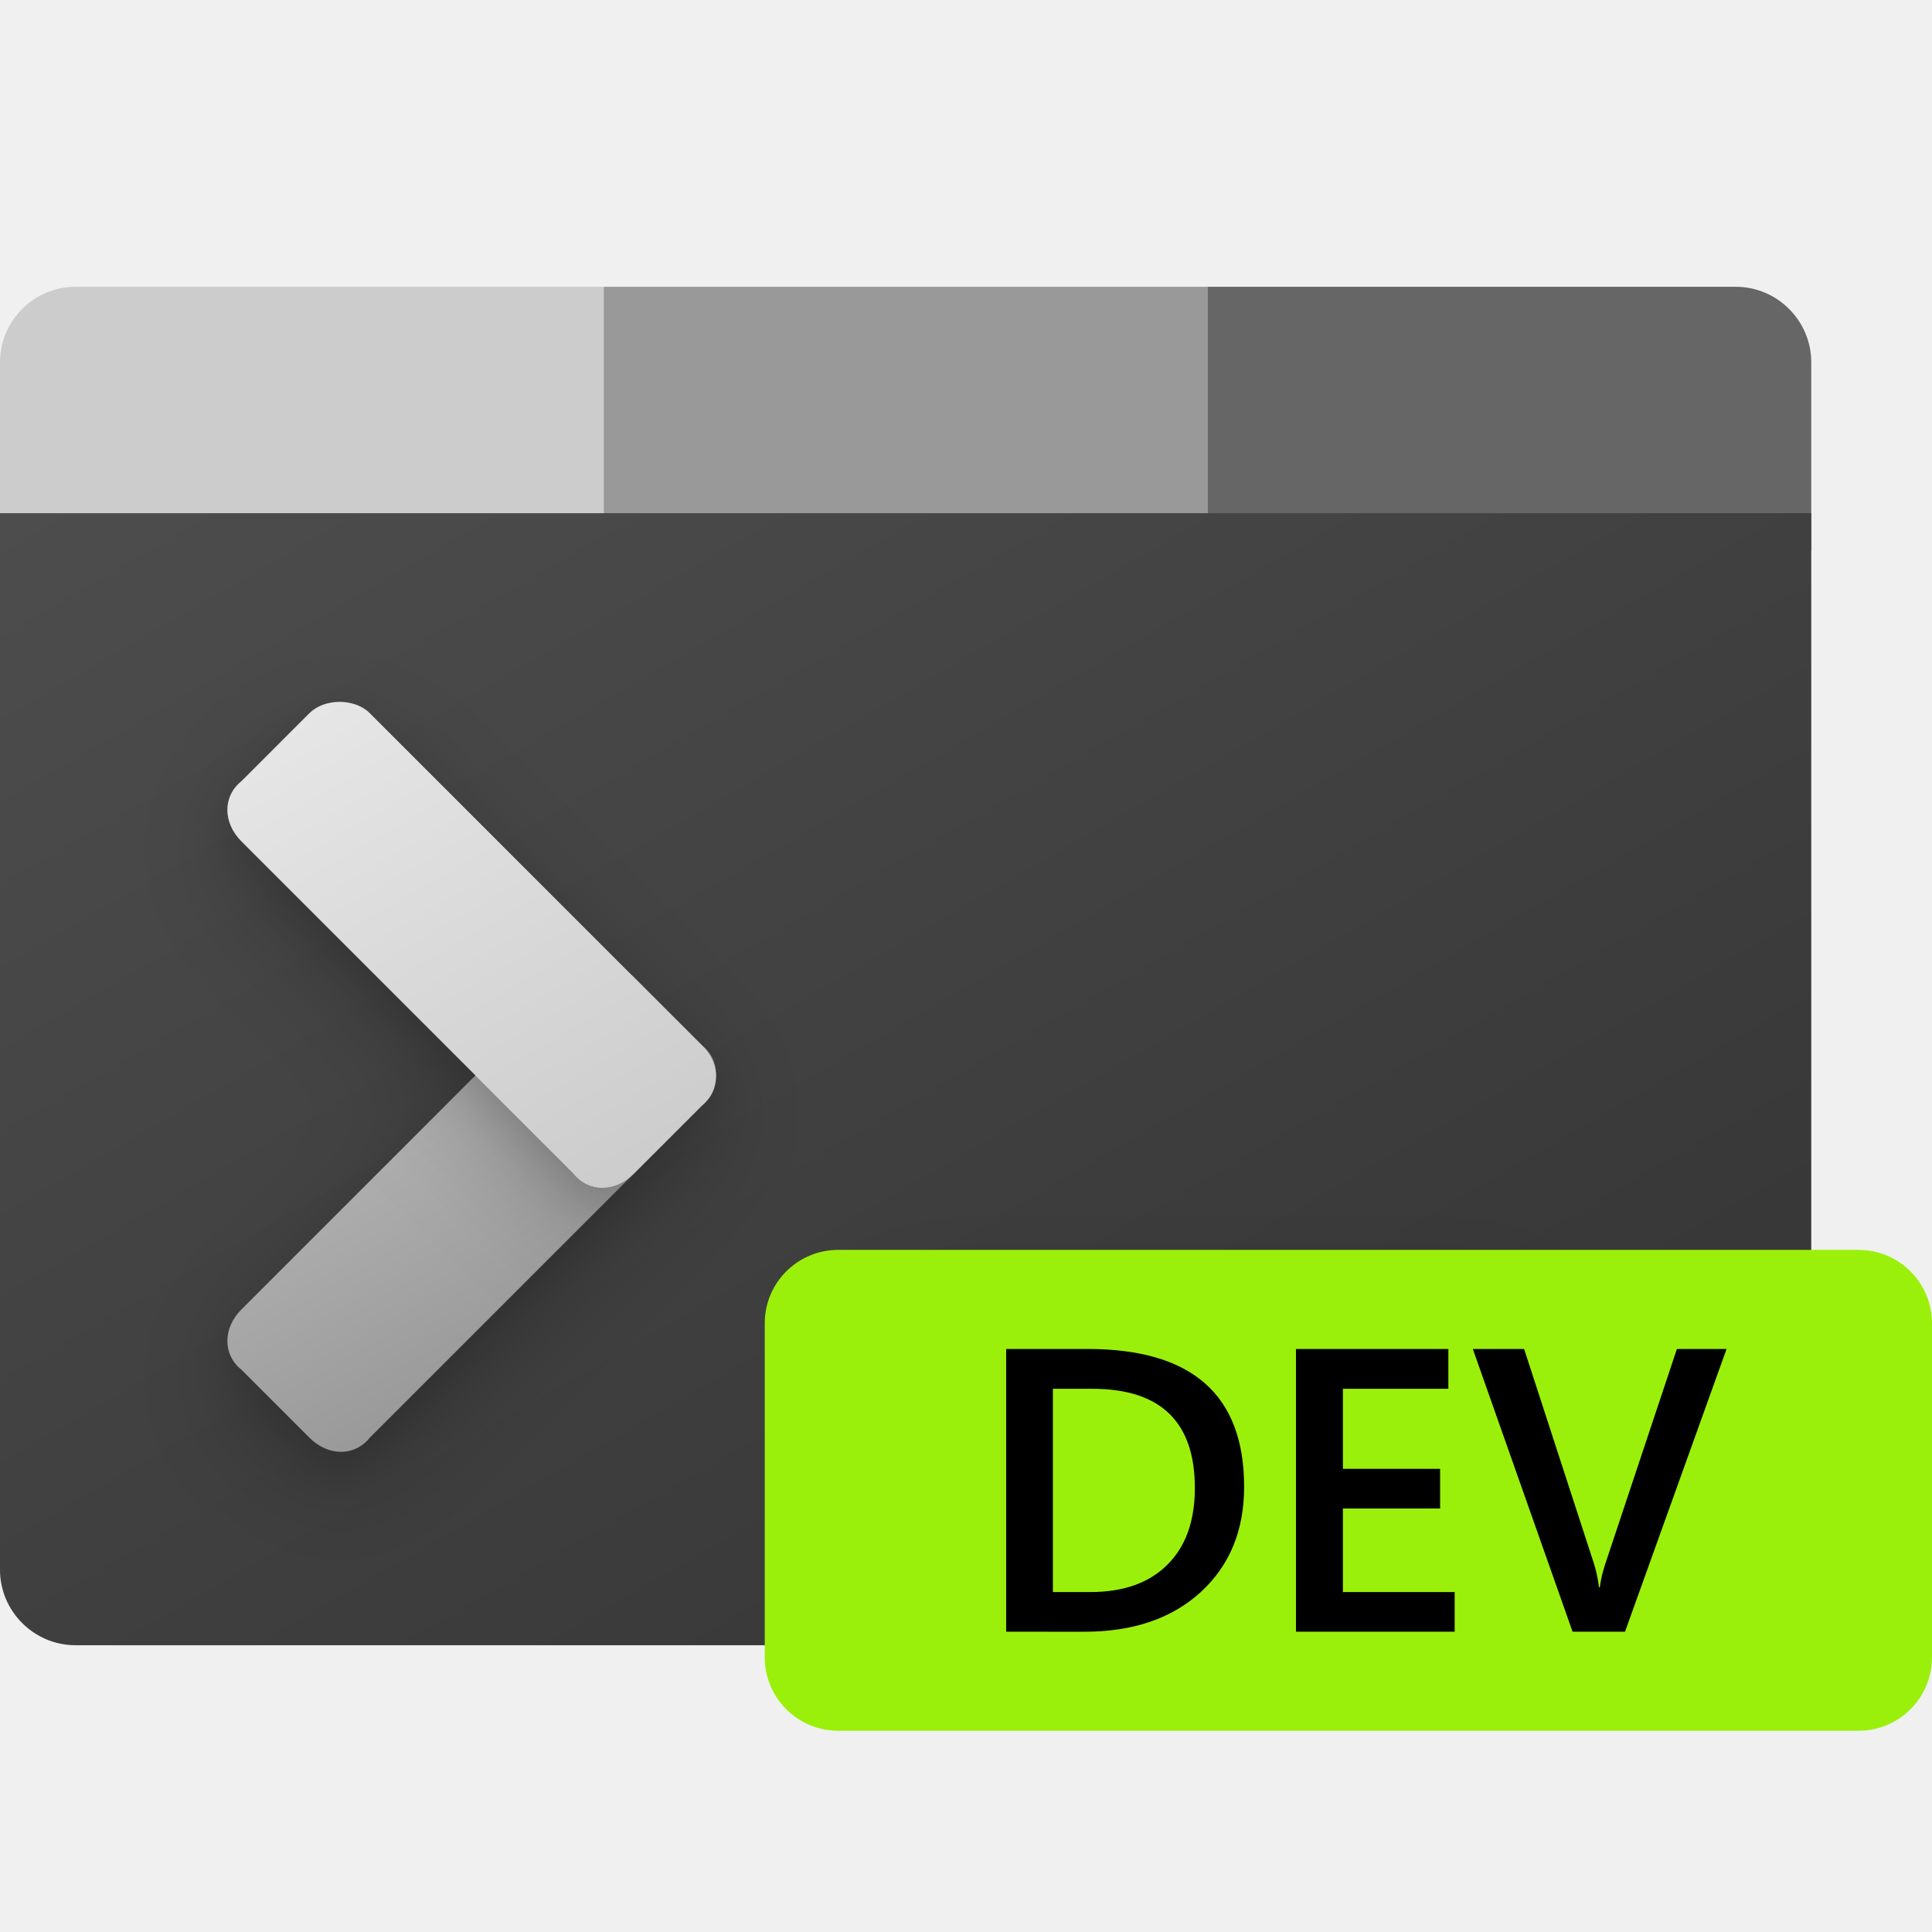
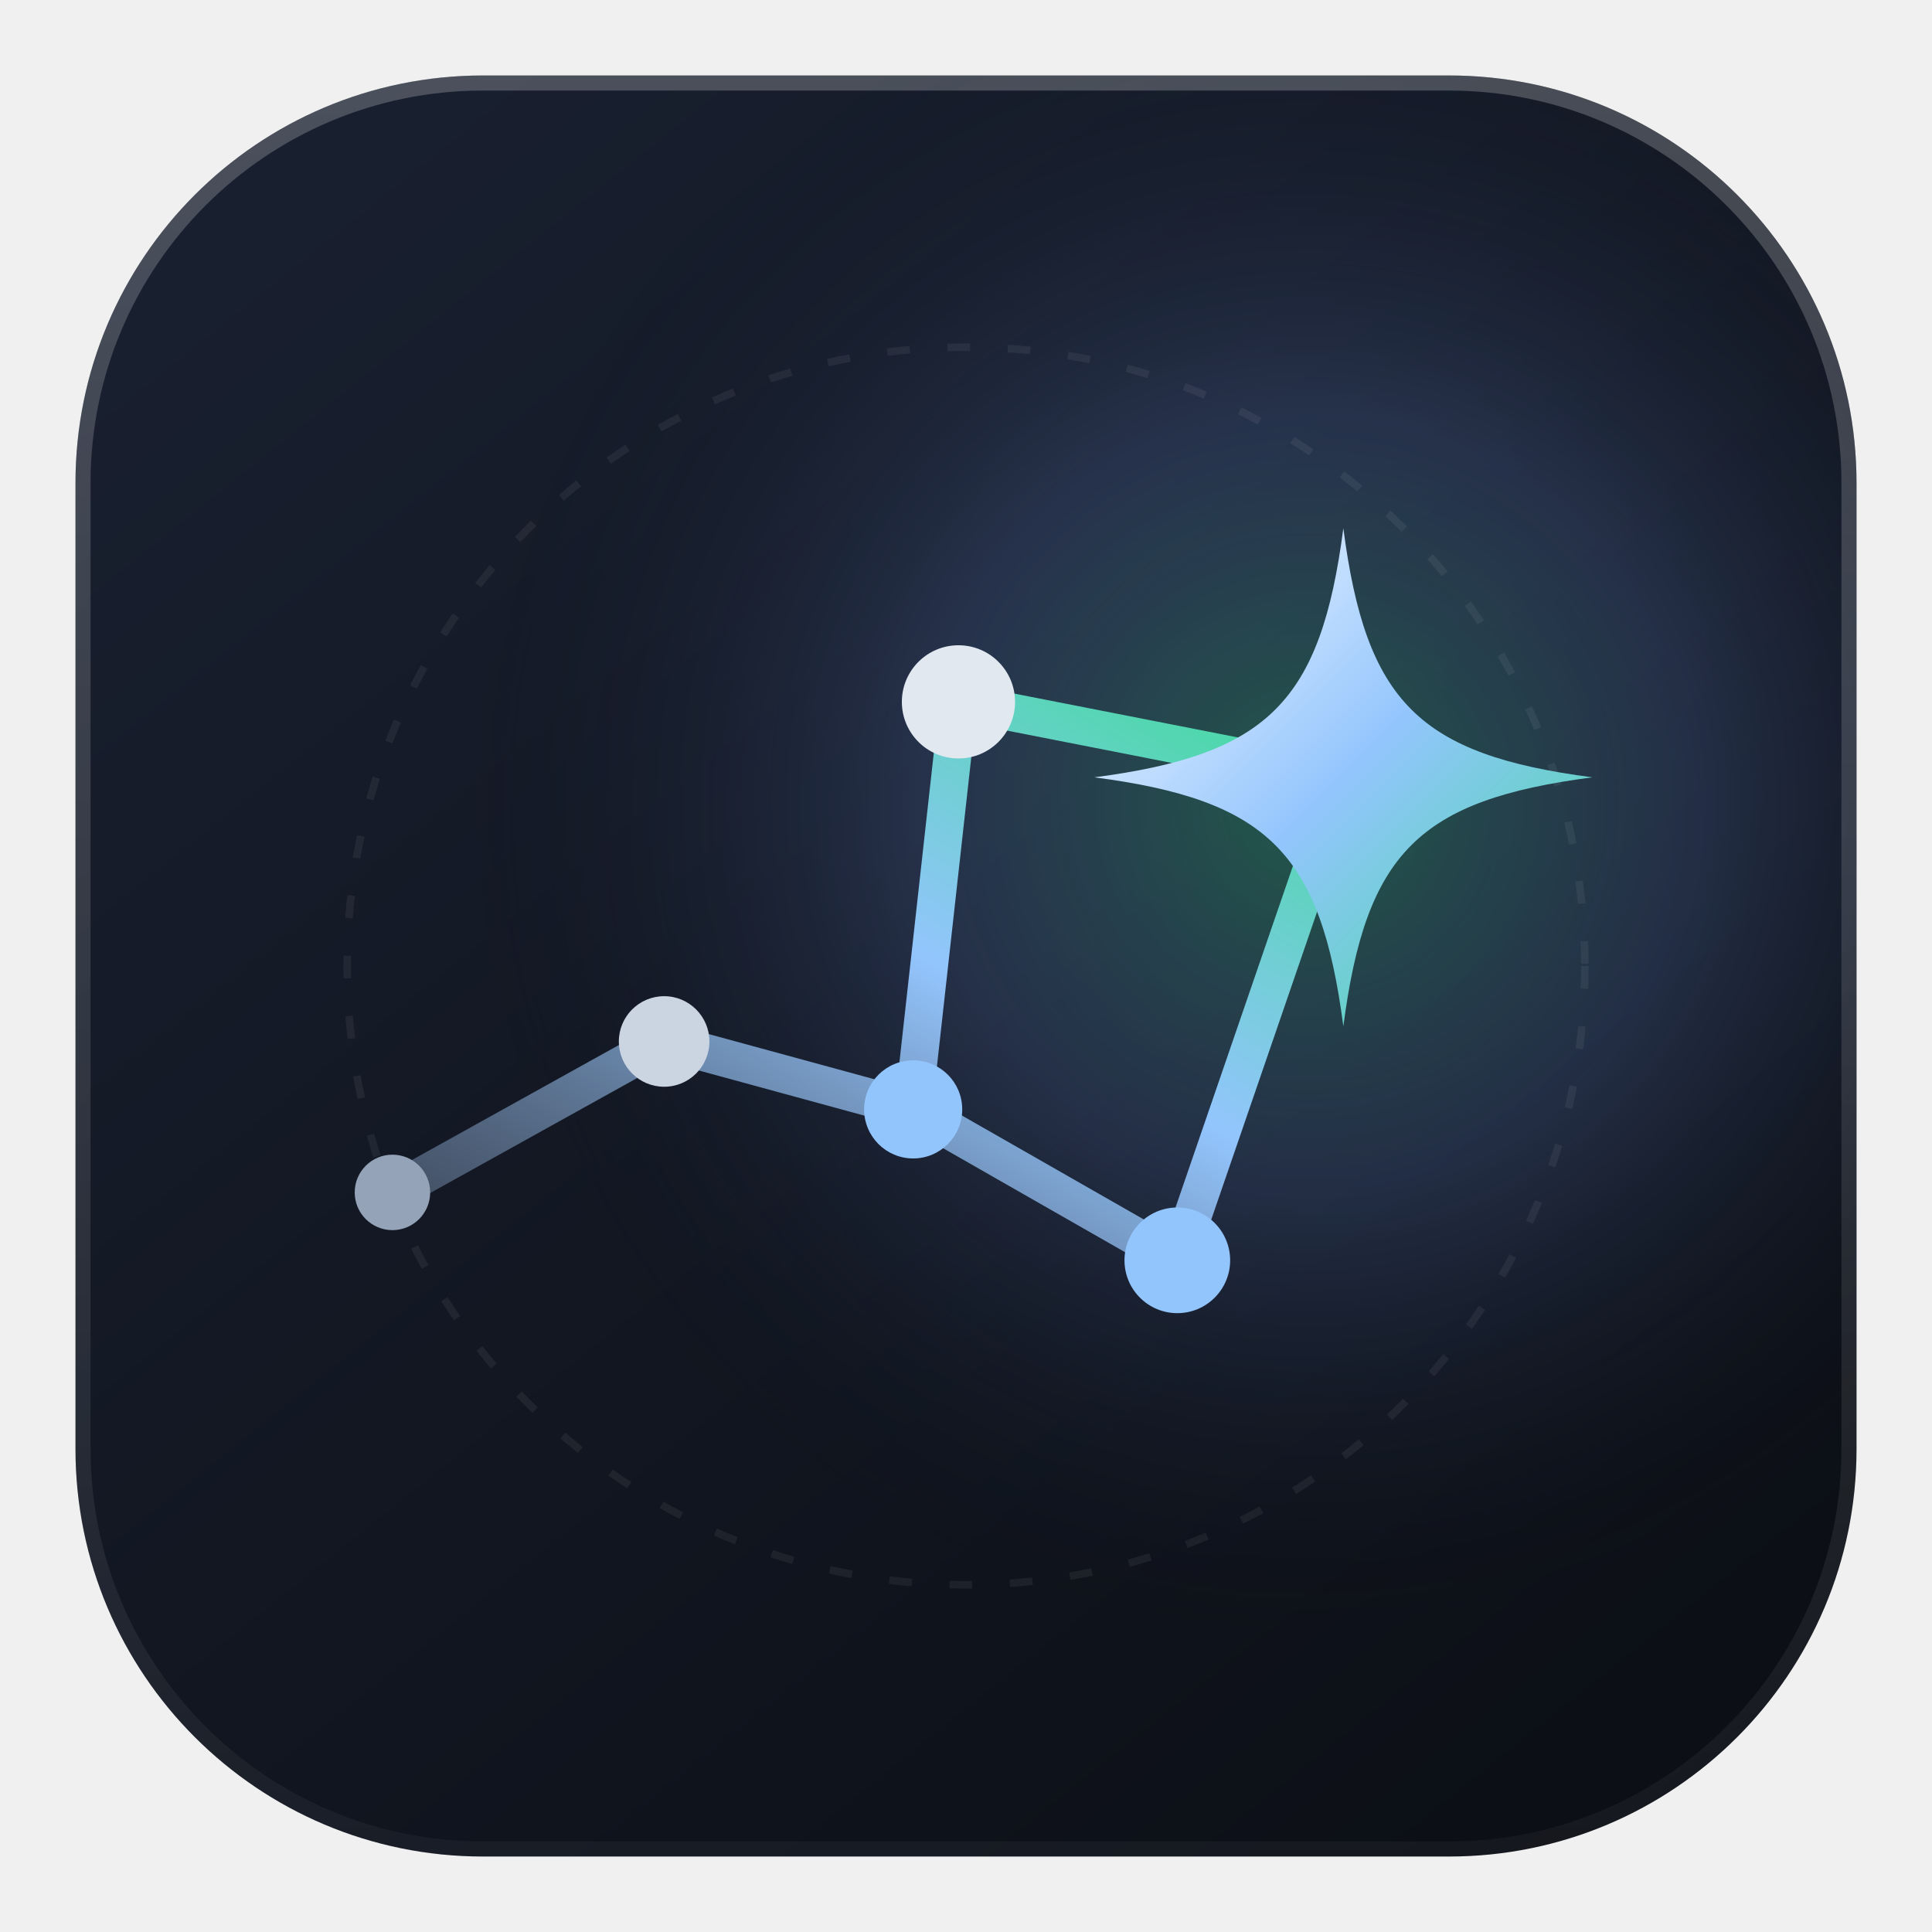
- <svg xmlns="http://www.w3.org/2000/svg" width="48" height="48" viewBox="0 0 48 48" fill="none" version="1.1" id="svg284">
-   <g id="g4007" transform="matrix(0.9375,0,0,0.9375,0,1.5)">
-     <path id="path150" d="M 0,13 H 16 V 6 H 2 C 0.9,6 0,6.9 0,8 Z" style="fill:#cccccc" />
-     <path id="path152" d="M 32,6 H 16 v 7 h 16 z" style="fill:#999999" />
-     <path id="path154" d="M 48,13 H 32 V 6 h 14 c 1.1,0 2,0.9 2,2 z" style="fill:#666666" />
-     <path id="path156" d="M 46,42 H 2 C 0.9,42 0,41.1 0,40 V 12 h 48 v 28 c 0,1.1 -0.9,2 -2,2 z" style="fill:url(#paint0_linear)" />
-     <g id="g171" style="filter:url(#filter0_dd)">
-       <path id="path158" d="m 15.2,24.3 -8.8,8.8 c -0.5,0.5 -0.5,1.2 0,1.6 l 1.8,1.8 C 8.7,37 9.4,37 9.8,36.5 l 8.8,-8.8 c 0.5,-0.5 0.5,-1.2 0,-1.6 l -1.8,-1.8 c -0.4,-0.4 -1.2,-0.4 -1.6,0 z" style="fill:url(#paint1_linear)" />
-       <mask height="13" width="13" y="24" x="6" maskUnits="userSpaceOnUse" mask-type="alpha" id="mask0">
-         <path id="path160" d="m 15.2,24.3 -8.8,8.8 c -0.5,0.5 -0.5,1.2 0,1.6 l 1.8,1.8 C 8.7,37 9.4,37 9.8,36.5 l 8.8,-8.8 c 0.5,-0.5 0.5,-1.2 0,-1.6 l -1.8,-1.8 c -0.4,-0.4 -1.2,-0.4 -1.6,0 z" style="fill:url(#paint2_linear)" />
-       </mask>
-       <g id="g167" mask="url(#mask0)">
-         <g id="g165" style="filter:url(#filter1_dd)">
-           <path id="path163" d="m 9.8,17.3 8.8,8.8 c 0.5,0.5 0.5,1.2 0,1.6 l -1.8,1.8 c -0.5,0.5 -1.2,0.5 -1.6,0 L 6.4,20.7 c -0.5,-0.5 -0.5,-1.2 0,-1.6 l 1.8,-1.8 C 8.6,16.9 9.4,16.9 9.8,17.3 Z" style="fill:url(#paint3_linear)" />
-         </g>
-       </g>
-       <path id="path169" d="m 9.8,17.3 8.8,8.8 c 0.5,0.5 0.5,1.2 0,1.6 l -1.8,1.8 c -0.5,0.5 -1.2,0.5 -1.6,0 L 6.4,20.7 c -0.5,-0.5 -0.5,-1.2 0,-1.6 l 1.8,-1.8 C 8.6,16.9 9.4,16.9 9.8,17.3 Z" style="fill:url(#paint4_linear)" />
-     </g>
-     <g id="g175" style="filter:url(#filter2_dd)">
-       <path id="path173" d="M 40,32 H 24 c -0.6,0 -1,0.4 -1,1 v 3 c 0,0.6 0.4,1 1,1 h 16 c 0.6,0 1,-0.4 1,-1 v -3 c 0,-0.6 -0.4,-1 -1,-1 z" style="fill:url(#paint5_linear)" />
-     </g>
-   </g>
-   <defs id="defs282">
-     <filter id="filter0_dd" x="3.025" y="15" width="18.95" height="25.875" filterUnits="userSpaceOnUse" color-interpolation-filters="sRGB">
-       <feFlood flood-opacity="0" result="BackgroundImageFix" id="feFlood177" />
-       <feColorMatrix in="SourceAlpha" type="matrix" values="0 0 0 0 0 0 0 0 0 0 0 0 0 0 0 0 0 0 127 0" id="feColorMatrix179" />
-       <feOffset dy="0.5" id="feOffset181" />
-       <feGaussianBlur stdDeviation="0.5" id="feGaussianBlur183" />
-       <feColorMatrix type="matrix" values="0 0 0 0 0 0 0 0 0 0 0 0 0 0 0 0 0 0 0.1 0" id="feColorMatrix185" />
-       <feBlend mode="normal" in2="BackgroundImageFix" result="effect1_dropShadow" id="feBlend187" />
-       <feColorMatrix in="SourceAlpha" type="matrix" values="0 0 0 0 0 0 0 0 0 0 0 0 0 0 0 0 0 0 127 0" id="feColorMatrix189" />
-       <feOffset dy="1" id="feOffset191" />
-       <feGaussianBlur stdDeviation="1.5" id="feGaussianBlur193" />
-       <feColorMatrix type="matrix" values="0 0 0 0 0 0 0 0 0 0 0 0 0 0 0 0 0 0 0.2 0" id="feColorMatrix195" />
-       <feBlend mode="normal" in2="effect1_dropShadow" result="effect2_dropShadow" id="feBlend197" />
-       <feBlend mode="normal" in="SourceGraphic" in2="effect2_dropShadow" result="shape" id="feBlend199" />
-     </filter>
-     <filter id="filter1_dd" x="3.025" y="15" width="18.95" height="18.875" filterUnits="userSpaceOnUse" color-interpolation-filters="sRGB">
-       <feFlood flood-opacity="0" result="BackgroundImageFix" id="feFlood202" />
-       <feColorMatrix in="SourceAlpha" type="matrix" values="0 0 0 0 0 0 0 0 0 0 0 0 0 0 0 0 0 0 127 0" id="feColorMatrix204" />
-       <feOffset dy="0.5" id="feOffset206" />
-       <feGaussianBlur stdDeviation="0.5" id="feGaussianBlur208" />
-       <feColorMatrix type="matrix" values="0 0 0 0 0 0 0 0 0 0 0 0 0 0 0 0 0 0 0.1 0" id="feColorMatrix210" />
-       <feBlend mode="normal" in2="BackgroundImageFix" result="effect1_dropShadow" id="feBlend212" />
-       <feColorMatrix in="SourceAlpha" type="matrix" values="0 0 0 0 0 0 0 0 0 0 0 0 0 0 0 0 0 0 127 0" id="feColorMatrix214" />
-       <feOffset dy="1" id="feOffset216" />
-       <feGaussianBlur stdDeviation="1.5" id="feGaussianBlur218" />
-       <feColorMatrix type="matrix" values="0 0 0 0 0 0 0 0 0 0 0 0 0 0 0 0 0 0 0.2 0" id="feColorMatrix220" />
-       <feBlend mode="normal" in2="effect1_dropShadow" result="effect2_dropShadow" id="feBlend222" />
-       <feBlend mode="normal" in="SourceGraphic" in2="effect2_dropShadow" result="shape" id="feBlend224" />
-     </filter>
-     <filter id="filter2_dd" x="20" y="30" width="24" height="11" filterUnits="userSpaceOnUse" color-interpolation-filters="sRGB">
-       <feFlood flood-opacity="0" result="BackgroundImageFix" id="feFlood227" />
-       <feColorMatrix in="SourceAlpha" type="matrix" values="0 0 0 0 0 0 0 0 0 0 0 0 0 0 0 0 0 0 127 0" id="feColorMatrix229" />
-       <feOffset dy="0.5" id="feOffset231" />
-       <feGaussianBlur stdDeviation="0.5" id="feGaussianBlur233" />
-       <feColorMatrix type="matrix" values="0 0 0 0 0 0 0 0 0 0 0 0 0 0 0 0 0 0 0.1 0" id="feColorMatrix235" />
-       <feBlend mode="normal" in2="BackgroundImageFix" result="effect1_dropShadow" id="feBlend237" />
-       <feColorMatrix in="SourceAlpha" type="matrix" values="0 0 0 0 0 0 0 0 0 0 0 0 0 0 0 0 0 0 127 0" id="feColorMatrix239" />
-       <feOffset dy="1" id="feOffset241" />
-       <feGaussianBlur stdDeviation="1.5" id="feGaussianBlur243" />
-       <feColorMatrix type="matrix" values="0 0 0 0 0 0 0 0 0 0 0 0 0 0 0 0 0 0 0.2 0" id="feColorMatrix245" />
-       <feBlend mode="normal" in2="effect1_dropShadow" result="effect2_dropShadow" id="feBlend247" />
-       <feBlend mode="normal" in="SourceGraphic" in2="effect2_dropShadow" result="shape" id="feBlend249" />
-     </filter>
-     <linearGradient id="paint0_linear" x1="36.446" y1="47.826" x2="11.822" y2="5.175" gradientUnits="userSpaceOnUse">
-       <stop stop-color="#333333" id="stop252" />
-       <stop offset="1" stop-color="#4D4D4D" id="stop254" />
+ <svg xmlns="http://www.w3.org/2000/svg" width="512" height="512" viewBox="0 0 512 512">
+   <defs>
+     <linearGradient id="bg13" x1="0.1" y1="0" x2="0.9" y2="1">
+       <stop offset="0%" stop-color="#192030" />
+       <stop offset="100%" stop-color="#0B0E14" />
    </linearGradient>
-     <linearGradient id="paint1_linear" x1="14.528" y1="33.996" x2="10.484" y2="26.992" gradientUnits="userSpaceOnUse">
-       <stop stop-color="#999999" id="stop257" />
-       <stop offset="1" stop-color="#B3B3B3" id="stop259" />
+     <radialGradient id="glow13" cx="0.69" cy="0.41" r="0.48">
+       <stop offset="0%" stop-color="#3DDC97" stop-opacity="0.34" />
+       <stop offset="45%" stop-color="#7AA2F7" stop-opacity="0.18" />
+       <stop offset="100%" stop-color="#000000" stop-opacity="0" />
+     </radialGradient>
+     <linearGradient id="rim13" x1="0" y1="0" x2="0" y2="1">
+       <stop offset="0%" stop-color="#FFFFFF" stop-opacity="0.22" />
+       <stop offset="100%" stop-color="#FFFFFF" stop-opacity="0.04" />
    </linearGradient>
-     <linearGradient id="paint2_linear" x1="14.528" y1="33.996" x2="10.484" y2="26.992" gradientUnits="userSpaceOnUse">
-       <stop stop-color="#999999" id="stop262" />
-       <stop offset="1" stop-color="#B3B3B3" id="stop264" />
+     <linearGradient id="line13" x1="0" y1="1" x2="1" y2="0">
+       <stop offset="0%" stop-color="#64748B" stop-opacity="0.5" />
+       <stop offset="55%" stop-color="#93C5FD" />
+       <stop offset="100%" stop-color="#3DDC97" />
    </linearGradient>
-     <linearGradient id="paint3_linear" x1="16.275" y1="30.034" x2="8.737" y2="16.978" gradientUnits="userSpaceOnUse">
-       <stop stop-color="#CCCCCC" id="stop267" />
-       <stop offset="1" stop-color="#E6E6E6" id="stop269" />
-     </linearGradient>
-     <linearGradient id="paint4_linear" x1="16.275" y1="30.034" x2="8.737" y2="16.978" gradientUnits="userSpaceOnUse">
-       <stop stop-color="#CCCCCC" id="stop272" />
-       <stop offset="1" stop-color="#E6E6E6" id="stop274" />
-     </linearGradient>
-     <linearGradient id="paint5_linear" x1="35.15" y1="39.955" x2="28.85" y2="29.045" gradientUnits="userSpaceOnUse">
-       <stop stop-color="#CCCCCC" id="stop277" />
-       <stop offset="1" stop-color="#E6E6E6" id="stop279" />
+     <linearGradient id="star13" x1="0" y1="0" x2="1" y2="1">
+       <stop offset="0%" stop-color="#FFFFFF" />
+       <stop offset="50%" stop-color="#93C5FD" />
+       <stop offset="100%" stop-color="#3DDC97" />
    </linearGradient>
  </defs>
-   <rect x="19" y="31.053" width="29" height="11.947" rx="1.824" id="rect29" style="fill:#9bf00b;stroke-width:1;fill-opacity:1;stroke:none;stroke-miterlimit:4;stroke-dasharray:none" />
-   <path d="m 24.998,40.539 v -7.024 h 2.028 c 2.589,0 3.884,1.141 3.884,3.424 0,1.084 -0.359,1.956 -1.078,2.616 -0.718,0.656 -1.682,0.985 -2.89,0.985 z m 1.161,-6.035 v 5.05 h 0.931 c 0.82,0 1.456,-0.225 1.91,-0.676 0.457,-0.451 0.686,-1.087 0.686,-1.91 0,-1.643 -0.851,-2.464 -2.552,-2.464 z m 9.982,6.035 h -3.943 v -7.024 h 3.786 v 0.989 h -2.62 v 1.989 h 2.415 v 0.985 h -2.415 v 2.077 h 2.777 z m 6.755,-7.024 -2.523,7.024 h -1.303 l -2.478,-7.024 h 1.274 l 1.734,5.329 c 0.055,0.17 0.098,0.367 0.127,0.593 h 0.02 c 0.023,-0.186 0.07,-0.387 0.142,-0.602 l 1.773,-5.32 z" id="pill_text" style="fill:#000000;stroke-width:1;stroke:none;stroke-miterlimit:4;stroke-dasharray:none" />
+   <rect x="20" y="20" width="472" height="472" rx="108" fill="url(#bg13)" />
+   <rect x="20" y="20" width="472" height="472" rx="108" fill="url(#glow13)" />
+   <rect x="22" y="22" width="468" height="468" rx="106" fill="none" stroke="url(#rim13)" stroke-width="4" />
+   <circle cx="256" cy="256" r="164" fill="none" stroke="#FFFFFF" stroke-opacity="0.06" stroke-width="2" stroke-dasharray="6 10" />
+   <polyline points="104,316 176,276 242,294 312,334 356,206 254,186 242,294" fill="none" stroke="url(#line13)" stroke-width="10" stroke-linecap="round" stroke-linejoin="round" />
+   <circle cx="104" cy="316" r="10" fill="#94A3B8" />
+   <circle cx="176" cy="276" r="12" fill="#CBD5E1" />
+   <circle cx="242" cy="294" r="13" fill="#93C5FD" />
+   <circle cx="312" cy="334" r="14" fill="#93C5FD" />
+   <circle cx="254" cy="186" r="15" fill="#E2E8F0" />
+   <path d="M 356 140 C 362 186 376 200 422 206 C 376 212 362 226 356 272 C 350 226 336 212 290 206 C 336 200 350 186 356 140 Z" fill="url(#star13)" />
</svg>
